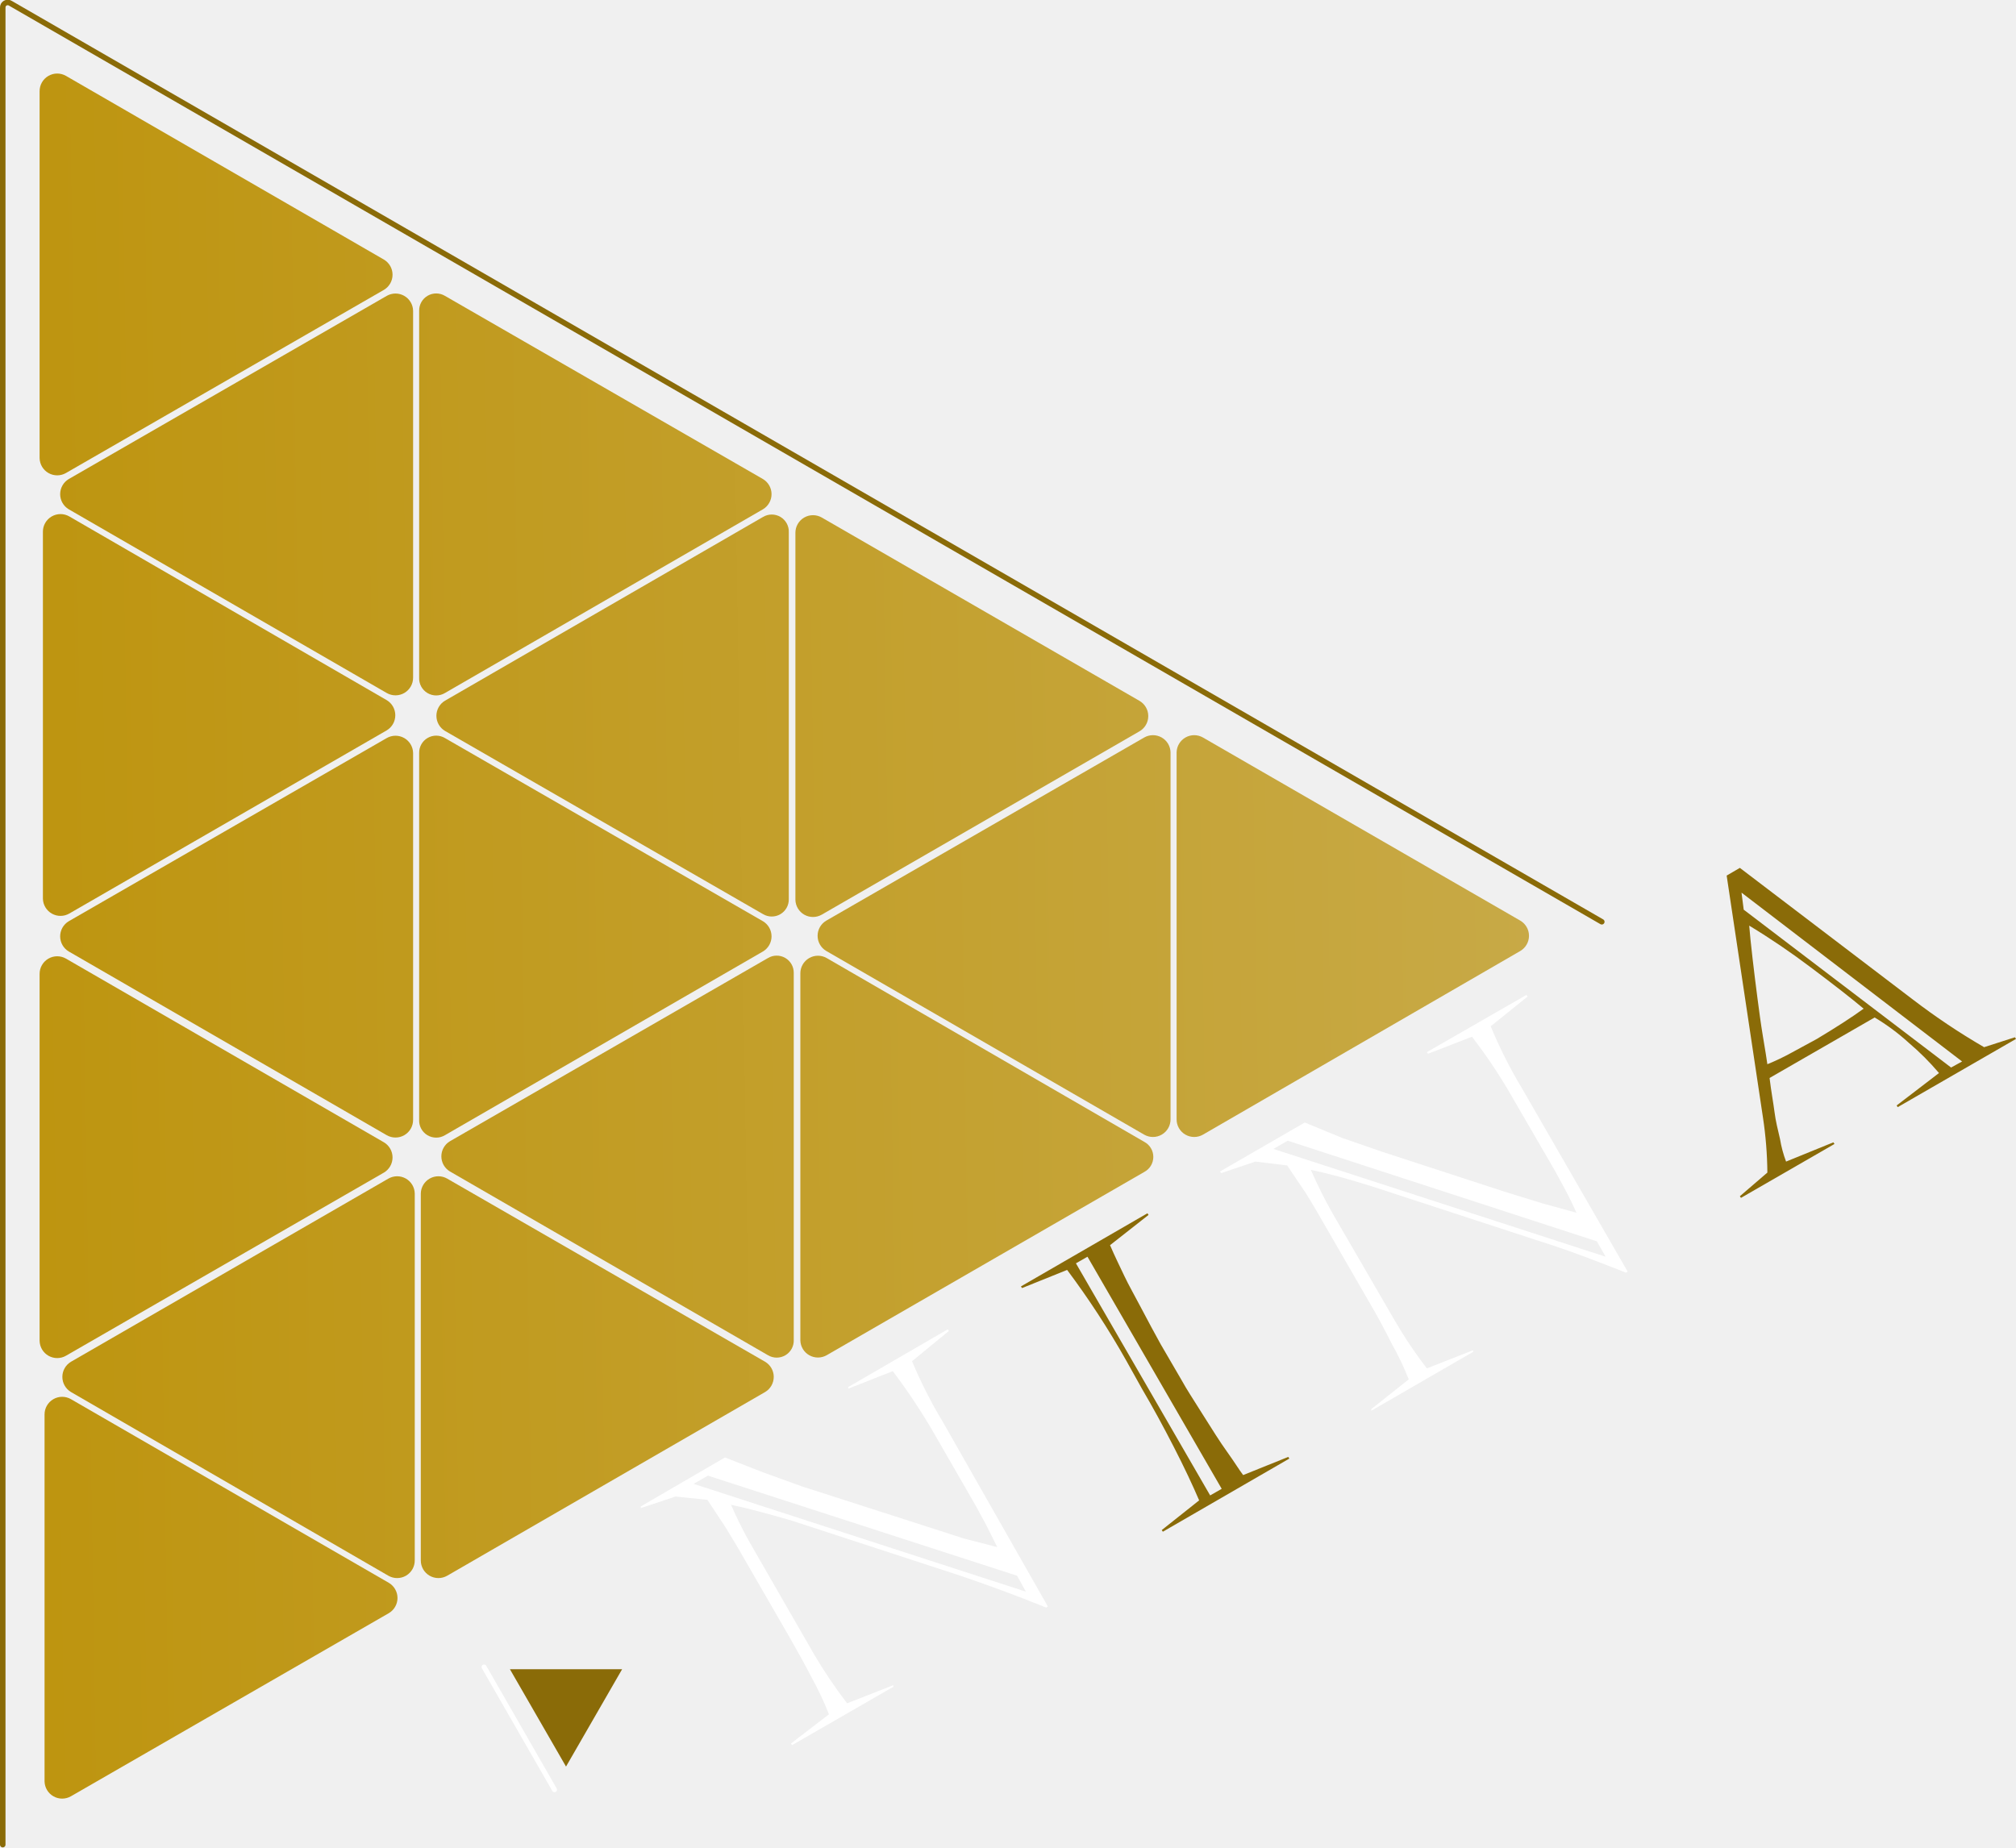
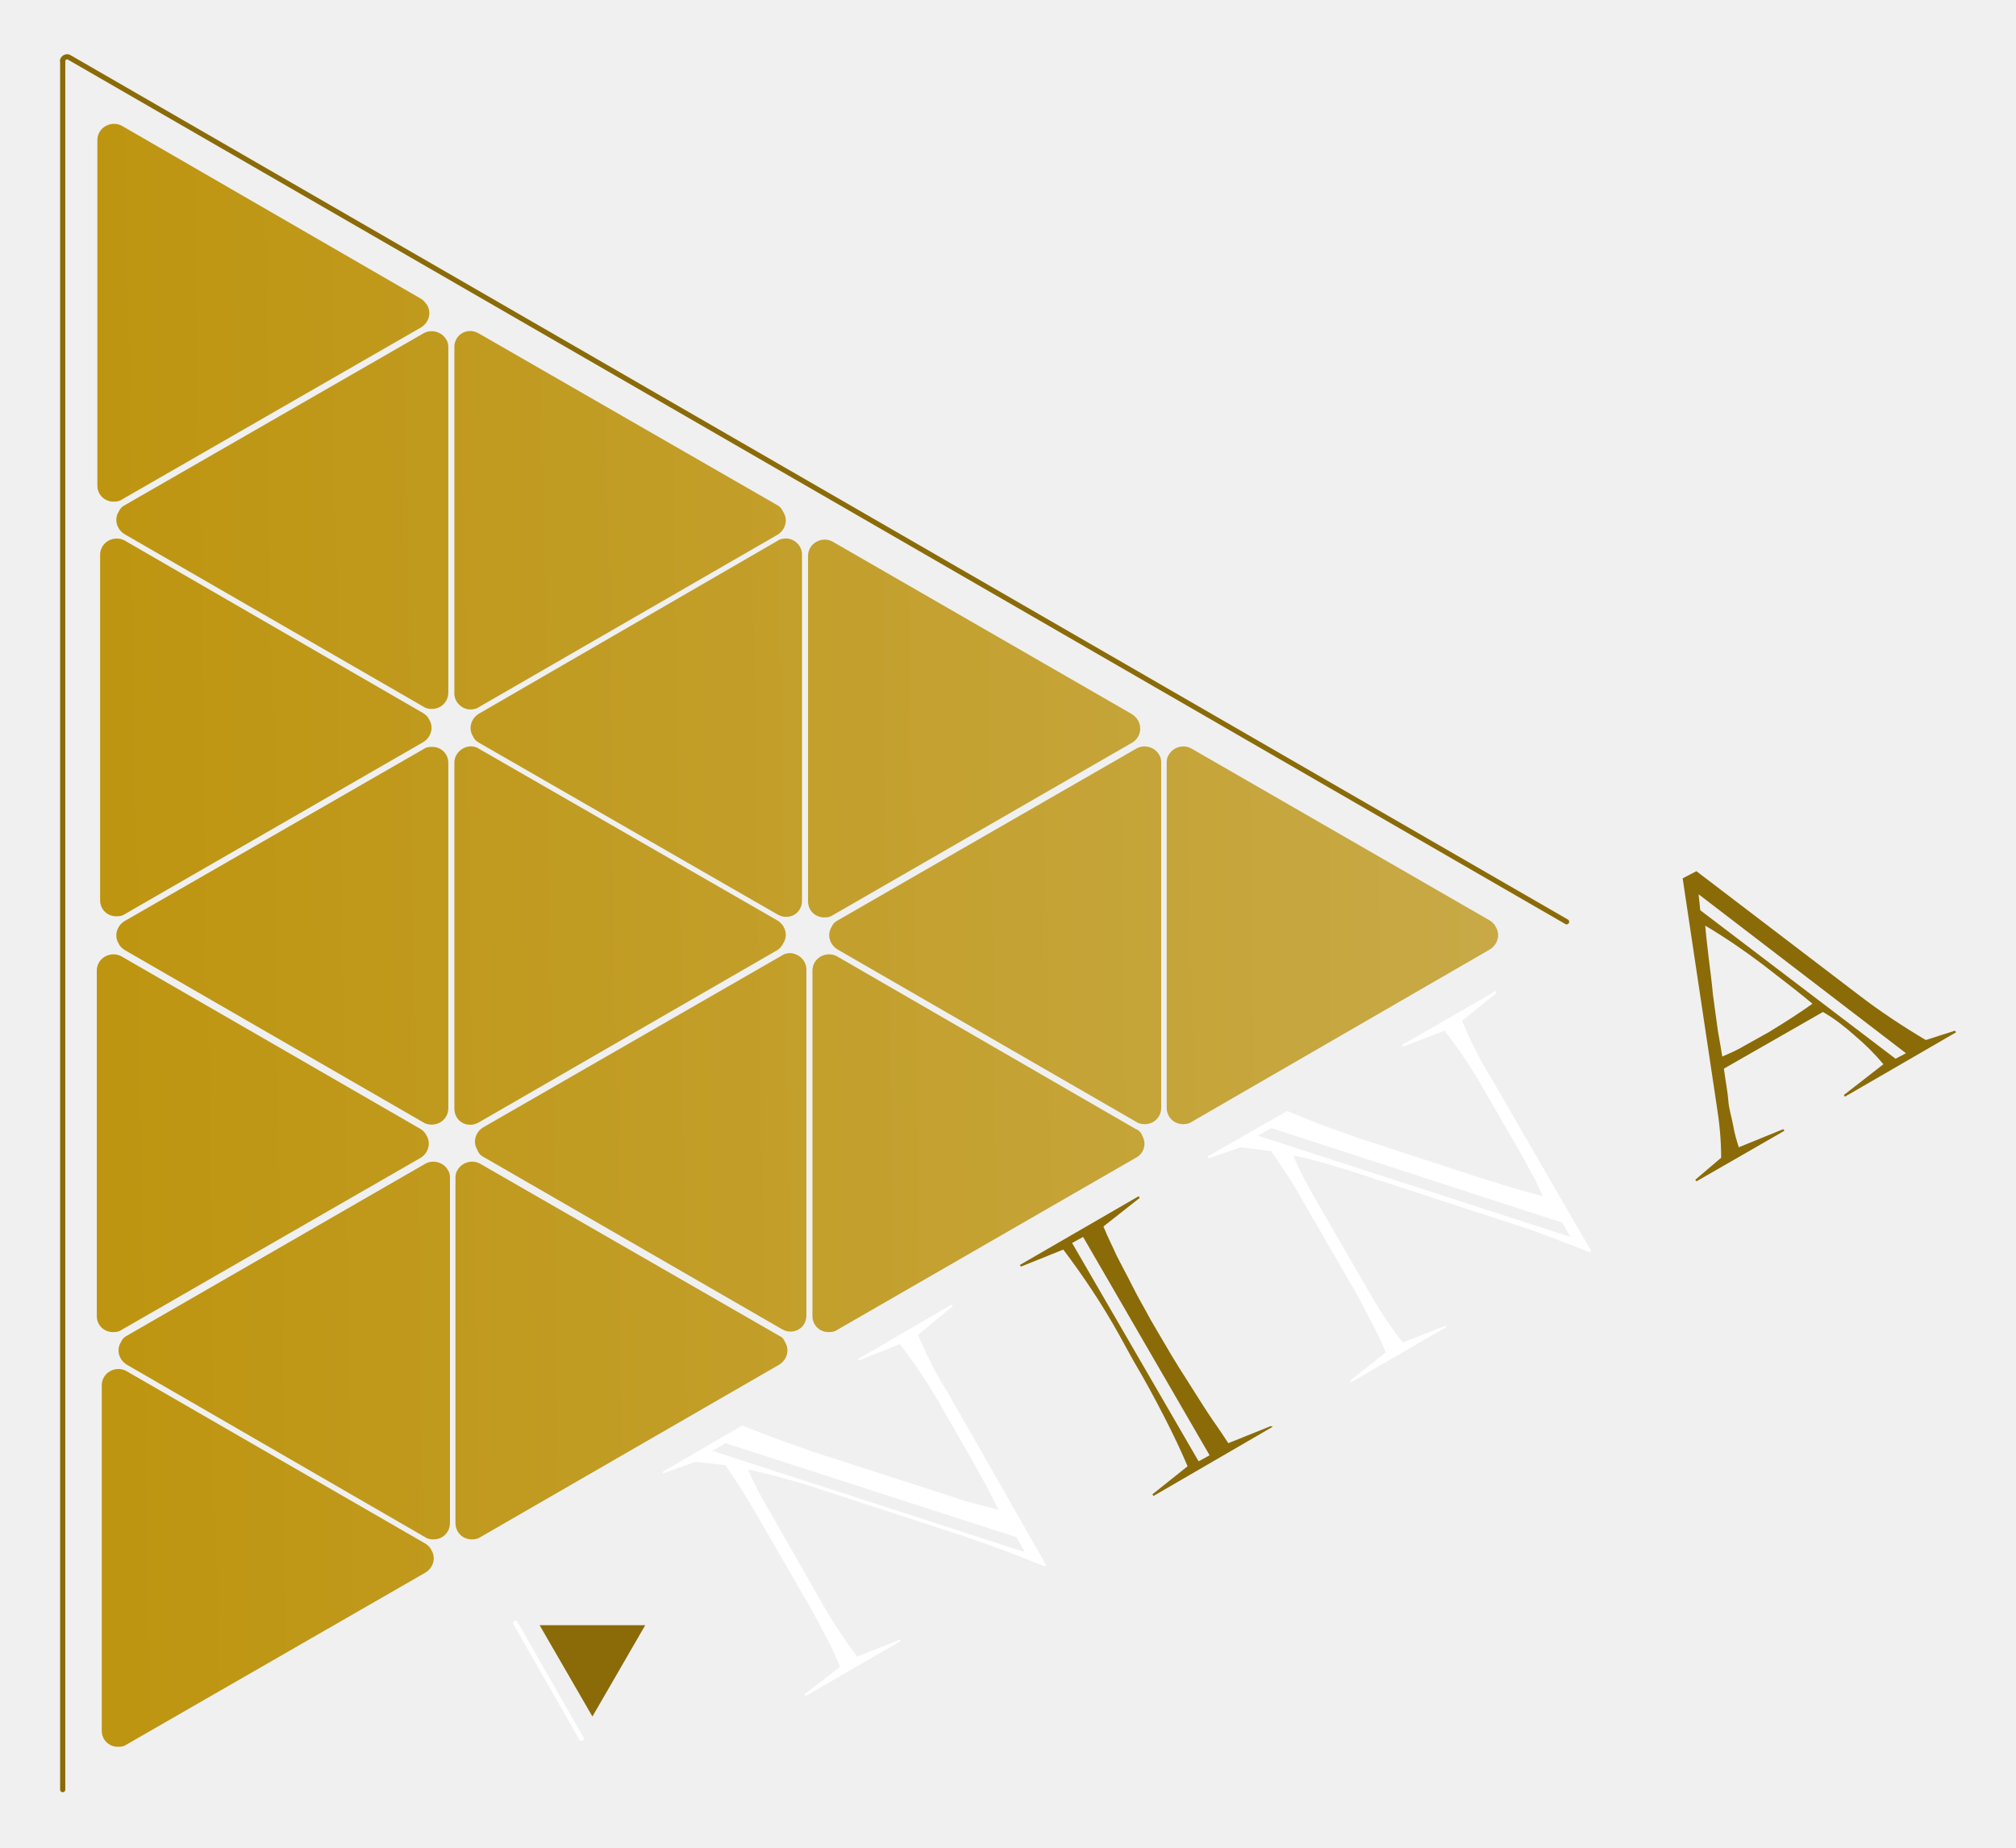
- <svg xmlns="http://www.w3.org/2000/svg" xmlns:xlink="http://www.w3.org/1999/xlink" width="366.5" height="335.9" viewBox="0 0 366.5 335.9">
-   <defs>
-     <linearGradient id="a" x1="302.79" y1="71.34" x2="-3.58" y2="76.08" gradientUnits="userSpaceOnUse">
-       <stop offset="0" stop-color="#c8aa48" />
-       <stop offset="1" stop-color="#bd930b" />
-     </linearGradient>
-     <linearGradient id="b" x1="303.42" y1="112.37" x2="-2.95" y2="117.11" xlink:href="#a" />
-     <linearGradient id="c" x1="303.42" y1="112.26" x2="-2.95" y2="117" xlink:href="#a" />
-     <linearGradient id="d" x1="305.3" y1="233.67" x2="-1.07" y2="238.41" xlink:href="#a" />
-     <linearGradient id="e" x1="304.06" y1="153.54" x2="-2.31" y2="158.28" xlink:href="#a" />
-     <linearGradient id="f" x1="304.67" y1="192.63" x2="-1.7" y2="197.38" xlink:href="#a" />
-     <linearGradient id="g" x1="304.67" y1="192.75" x2="-1.7" y2="197.49" xlink:href="#a" />
-     <linearGradient id="h" x1="304.06" y1="153.74" x2="-2.31" y2="158.48" xlink:href="#a" />
-     <linearGradient id="i" x1="305.3" y1="233.87" x2="-1.07" y2="238.61" xlink:href="#a" />
-     <linearGradient id="j" x1="304.7" y1="194.78" x2="-1.67" y2="199.52" xlink:href="#a" />
-     <linearGradient id="k" x1="304.7" y1="194.66" x2="-1.67" y2="199.4" xlink:href="#a" />
-     <linearGradient id="l" x1="305.27" y1="231.8" x2="-1.1" y2="236.54" xlink:href="#a" />
-     <linearGradient id="m" x1="306.51" y1="311.93" x2="0.14" y2="316.67" xlink:href="#a" />
-     <linearGradient id="n" x1="305.91" y1="272.83" x2="-0.46" y2="277.58" xlink:href="#a" />
-     <linearGradient id="o" x1="305.91" y1="272.72" x2="-0.47" y2="277.46" xlink:href="#a" />
-     <linearGradient id="p" x1="304.03" y1="151.47" x2="-2.34" y2="156.21" xlink:href="#a" />
-   </defs>
-   <path d="M86.3,72.9,28.5,39.5a3.2,3.2,0,0,0-4.8,2.8V109a3.2,3.2,0,0,0,4.8,2.7L86.3,78.4A3.2,3.2,0,0,0,86.3,72.9Z" transform="translate(-16.5 -25.7)" style="fill:url(#a)" />
-   <path d="M155.2,112.8,97.4,79.5a3.1,3.1,0,0,0-4.7,2.7v66.7a3.1,3.1,0,0,0,4.7,2.8l57.8-33.4A3.2,3.2,0,0,0,155.2,112.8Z" transform="translate(-16.5 -25.7)" style="fill:url(#b)" />
-   <path d="M29,112.8,86.8,79.5a3.2,3.2,0,0,1,4.8,2.7v66.7a3.2,3.2,0,0,1-4.8,2.8L29,118.3A3.2,3.2,0,0,1,29,112.8Z" transform="translate(-16.5 -25.7)" style="fill:url(#c)" />
-   <path d="M98.3,238.7l57.8,33.4a3.1,3.1,0,0,0,4.7-2.8V202.6a3.1,3.1,0,0,0-4.7-2.7L98.3,233.2A3.2,3.2,0,0,0,98.3,238.7Z" transform="translate(-16.5 -25.7)" style="fill:url(#d)" />
-   <path d="M97.4,158.6l57.8,33.3a3.1,3.1,0,0,0,4.7-2.7V122.5a3.1,3.1,0,0,0-4.7-2.8L97.4,153.1A3.2,3.2,0,0,0,97.4,158.6Z" transform="translate(-16.5 -25.7)" style="fill:url(#e)" />
-   <path d="M29,198.7l57.8,33.4a3.2,3.2,0,0,0,4.8-2.8V162.6a3.2,3.2,0,0,0-4.8-2.7L29,193.2A3.2,3.2,0,0,0,29,198.7Z" transform="translate(-16.5 -25.7)" style="fill:url(#f)" />
-   <path d="M155.2,198.7,97.4,232.1a3.1,3.1,0,0,1-4.7-2.8V162.6a3.1,3.1,0,0,1,4.7-2.7l57.8,33.3A3.2,3.2,0,0,1,155.2,198.7Z" transform="translate(-16.5 -25.7)" style="fill:url(#g)" />
-   <path d="M223.6,153.1l-57.7-33.3a3.2,3.2,0,0,0-4.8,2.8v66.7a3.2,3.2,0,0,0,4.8,2.7l57.7-33.3A3.2,3.2,0,0,0,223.6,153.1Z" transform="translate(-16.5 -25.7)" style="fill:url(#h)" />
-   <path d="M224.5,233.3l-57.7-33.4a3.2,3.2,0,0,0-4.8,2.8v66.7a3.2,3.2,0,0,0,4.8,2.7l57.7-33.3A3.1,3.1,0,0,0,224.5,233.3Z" transform="translate(-16.5 -25.7)" style="fill:url(#i)" />
-   <path d="M292.9,193.1l-57.7-33.3a3.2,3.2,0,0,0-4.8,2.7v66.7a3.2,3.2,0,0,0,4.8,2.8l57.7-33.4A3.2,3.2,0,0,0,292.9,193.1Z" transform="translate(-16.5 -25.7)" style="fill:url(#j)" />
-   <path d="M166.7,193.1l57.8-33.3a3.2,3.2,0,0,1,4.8,2.7v66.7a3.2,3.2,0,0,1-4.8,2.8l-57.8-33.4A3.2,3.2,0,0,1,166.7,193.1Z" transform="translate(-16.5 -25.7)" style="fill:url(#k)" />
-   <path d="M86.3,233.4,28.5,200a3.2,3.2,0,0,0-4.8,2.8v66.7a3.2,3.2,0,0,0,4.8,2.7l57.8-33.3A3.2,3.2,0,0,0,86.3,233.4Z" transform="translate(-16.5 -25.7)" style="fill:url(#l)" />
-   <path d="M87.2,313.5,29.4,280.1a3.2,3.2,0,0,0-4.8,2.8v66.7a3.2,3.2,0,0,0,4.8,2.7L87.2,319A3.2,3.2,0,0,0,87.2,313.5Z" transform="translate(-16.5 -25.7)" style="fill:url(#m)" />
-   <path d="M155.6,273.3,97.8,240a3.2,3.2,0,0,0-4.8,2.7v66.7a3.2,3.2,0,0,0,4.8,2.8l57.8-33.4A3.2,3.2,0,0,0,155.6,273.3Z" transform="translate(-16.5 -25.7)" style="fill:url(#n)" />
-   <path d="M29.4,273.3,87.1,240a3.2,3.2,0,0,1,4.8,2.7v66.7a3.2,3.2,0,0,1-4.8,2.8L29.4,278.8A3.2,3.2,0,0,1,29.4,273.3Z" transform="translate(-16.5 -25.7)" style="fill:url(#o)" />
-   <path d="M86.8,153,29.1,119.6a3.2,3.2,0,0,0-4.8,2.8v66.7a3.2,3.2,0,0,0,4.8,2.7l57.7-33.3A3.2,3.2,0,0,0,86.8,153Z" transform="translate(-16.5 -25.7)" style="fill:url(#p)" />
-   <path d="M307.7,193.3,18.4,26.3a.9.9,0,0,0-1.4.8v334" transform="translate(-16.5 -25.7)" style="fill:none;stroke:#8a6b08;stroke-linecap:round;stroke-miterlimit:10" />
-   <path d="M133,299.9v-.3l15.3-8.9,6.9,2.7,7.2,2.6,22.4,7.2,6.8,2.2,6.2,1.6-2-4-1.9-3.5-7.6-13.2a110.2,110.2,0,0,0-7.5-11.3l-8.1,3.2v-.3l18.1-10.5.2.3-6.7,5.5a85,85,0,0,0,5.7,11.2L207,317.8l-.3.2c-5.4-2.2-10.6-4.1-15.6-5.8l-30.6-10c-4.5-1.3-8.2-2.3-11.1-2.9a72.5,72.5,0,0,0,4,7.9l11.1,19.3a87.2,87.2,0,0,0,6,8.9l8.4-3.3v.3L160.5,343l-.2-.3,6.9-5.3a56.9,56.9,0,0,0-3.1-6.6c-1.4-2.7-2.8-5.2-4-7.3l-8.6-14.9c-1-1.8-2.1-3.5-3.1-5.2l-3.3-5-5.8-.6Zm9.6-4.4L203,315.1l-1.6-2.9L145.2,294Z" transform="translate(-16.5 -25.7)" style="fill:#fff" />
-   <path d="M250.9,290.9l-23,13.3-.2-.3,6.8-5.4c-1.2-2.8-2.7-6-4.6-9.7s-3.8-7.2-5.8-10.6l-2.9-5.2a152.1,152.1,0,0,0-10.7-16.4l-8.2,3.3-.2-.3,23-13.3.2.3-7,5.5c.9,2.1,1.8,3.9,2.6,5.6s1.9,3.6,3.1,5.9,2.4,4.5,3.5,6.5l3.9,6.7c.7,1.3,2,3.3,3.7,6s3.2,5.1,4.5,6.9,2.2,3.3,2.9,4.2l8.2-3.3Zm-38.8-35.5,24.4,42.2,2.1-1.2-24.4-42.2Z" transform="translate(-16.5 -25.7)" style="fill:#8a6b08" />
-   <path d="M238.5,239l-.2-.3,15.4-8.9,6.8,2.8,7.2,2.5,22.4,7.3,6.8,2.1,6.2,1.7c-.7-1.5-1.3-2.8-2-4.1l-1.9-3.5-7.6-13.1a95.8,95.8,0,0,0-7.5-11.3l-8,3.1-.2-.3L294,206.6l.2.3-6.7,5.4a85.2,85.2,0,0,0,5.7,11.3l19.2,33.3-.3.2c-5.3-2.1-10.5-4.1-15.6-5.7l-30.6-10q-6.7-2.1-11.1-3a85.1,85.1,0,0,0,4,8L270,265.7a79.4,79.4,0,0,0,5.9,8.8l8.4-3.3v.3l-18.5,10.7v-.3l6.8-5.4a50,50,0,0,0-3.1-6.5c-1.4-2.8-2.7-5.2-4-7.4l-8.6-14.9c-1-1.7-2-3.5-3.1-5.2l-3.3-4.9-5.8-.7Zm9.5-4.4,60.4,19.6-1.6-2.8-56.2-18.3Z" transform="translate(-16.5 -25.7)" style="fill:#fff" />
-   <path d="M332.8,183.5l31.4,23.9a122.5,122.5,0,0,0,13,8.7l5.6-1.8.2.3L361.5,227l-.2-.3,7.7-5.9a47.5,47.5,0,0,0-5.5-5.5,37.9,37.9,0,0,0-6.2-4.6l-19.1,11c.3,2.5.7,4.6.9,6.2s.6,3.2,1,4.9a21.4,21.4,0,0,0,1.1,4.1l8.6-3.5.2.3-17,9.8-.2-.3,5-4.3a70.7,70.7,0,0,0-.8-10l-6.6-44Zm1.7,10.5c.1,1.3.3,3.3.6,5.9s.6,5,.9,7.3.6,4.6,1,7,.7,4.2.8,5a41.7,41.7,0,0,0,4.4-2.1l4.6-2.5c3.5-2.1,6.3-3.9,8.5-5.5q-3.2-2.7-9.6-7.5A132.3,132.3,0,0,0,334.5,194Zm-1-2.9,37.7,28.7,2-1.1L333.1,188Z" transform="translate(-16.5 -25.7)" style="fill:#8a6b08" />
-   <polygon points="113.1 303.5 92.7 303.5 102.9 321.2 113.1 303.5" style="fill:#8a6b08" />
-   <line x1="100.8" y1="325.4" x2="88" y2="303.1" style="fill:none;stroke:#fff;stroke-linecap:round;stroke-miterlimit:10;stroke-width:0.914px" />
+ <svg xmlns="http://www.w3.org/2000/svg" version="1.1" id="Layer_1" x="0px" y="0px" width="366.5px" height="335.9px" viewBox="0 0 366.5 335.9" style="enable-background:new 0 0 366.5 335.9;" xml:space="preserve">
+   <style type="text/css">
+ 	.st0{fill:url(#SVGID_1_);}
+ 	.st1{fill:url(#SVGID_00000081644868470534517210000009742922486719497896_);}
+ 	.st2{fill:url(#SVGID_00000111878578345737884930000012187264334760269978_);}
+ 	.st3{fill:url(#SVGID_00000016776481714803144410000011799715295012965801_);}
+ 	.st4{fill:url(#SVGID_00000069375552485430575150000011019306346151889565_);}
+ 	.st5{fill:url(#SVGID_00000023988290781332791800000011239332834105784243_);}
+ 	.st6{fill:url(#SVGID_00000077306448209225497010000015107246232489188791_);}
+ 	.st7{fill:url(#SVGID_00000093867978699348555450000008081101832522535342_);}
+ 	.st8{fill:url(#SVGID_00000160874028282023518020000006969893593644747154_);}
+ 	.st9{fill:url(#SVGID_00000059295880124830155910000008576139672038406574_);}
+ 	.st10{fill:url(#SVGID_00000062153224342056678380000018415293963105840280_);}
+ 	.st11{fill:url(#SVGID_00000120544937728207457360000010028919975571826328_);}
+ 	.st12{fill:url(#SVGID_00000146490137227124685110000009704722195248787385_);}
+ 	.st13{fill:url(#SVGID_00000120551743803243018400000015489028411661517697_);}
+ 	.st14{fill:url(#SVGID_00000000203525299611611430000005797865748564865698_);}
+ 	.st15{fill:url(#SVGID_00000100342358907484111440000008605068996683353782_);}
+ 	.st16{fill:none;stroke:#8A6B08;stroke-width:0.941;stroke-linecap:round;stroke-miterlimit:10;}
+ 	.st17{fill:#FFFFFF;}
+ 	.st18{fill:#8A6B08;}
+ 	.st19{fill:none;stroke:#FFFFFF;stroke-width:0.86;stroke-linecap:round;stroke-miterlimit:10;}
+ </style>
+   <linearGradient id="SVGID_1_" gradientUnits="userSpaceOnUse" x1="296.703" y1="257.426" x2="8.476" y2="252.967" gradientTransform="matrix(1 0 0 -1 -16.5 310.3)">
+     <stop offset="0" style="stop-color:#C8AA48" />
+     <stop offset="1" style="stop-color:#BD930B" />
+   </linearGradient>
+   <path class="st0" d="M76.5,54.3L22.2,22.9c-1.4-0.8-3.3-0.3-4.1,1.1c-0.3,0.5-0.4,1-0.4,1.5v62.8c0,1.7,1.4,3,3.1,2.9  c0.5,0,1-0.1,1.4-0.4l54.4-31.3c1.4-0.9,1.9-2.7,1-4.1C77.3,55,77,54.6,76.5,54.3z" />
+   <linearGradient id="SVGID_00000111881731451250332570000004949924122580964256_" gradientUnits="userSpaceOnUse" x1="297.296" y1="218.801" x2="9.069" y2="214.341" gradientTransform="matrix(1 0 0 -1 -16.5 310.3)">
+     <stop offset="0" style="stop-color:#C8AA48" />
+     <stop offset="1" style="stop-color:#BD930B" />
+   </linearGradient>
+   <path style="fill:url(#SVGID_00000111881731451250332570000004949924122580964256_);" d="M141.4,91.9L87,60.6c-1.4-0.8-3.2-0.4-4,1  c-0.3,0.5-0.4,1-0.4,1.5v62.8c-0.1,1.6,1.2,3,2.8,3.1c0.6,0,1.2-0.1,1.6-0.4l54.4-31.4c1.4-0.9,1.9-2.7,1-4.1  C142.1,92.5,141.8,92.1,141.4,91.9z" />
+   <linearGradient id="SVGID_00000103230740191499521800000011259953560663285425_" gradientUnits="userSpaceOnUse" x1="297.296" y1="218.91" x2="9.069" y2="214.45" gradientTransform="matrix(1 0 0 -1 -16.5 310.3)">
+     <stop offset="0" style="stop-color:#C8AA48" />
+     <stop offset="1" style="stop-color:#BD930B" />
+   </linearGradient>
+   <path style="fill:url(#SVGID_00000103230740191499521800000011259953560663285425_);" d="M22.6,91.9L77,60.6  c1.4-0.8,3.3-0.3,4.1,1.1c0.3,0.4,0.4,0.9,0.4,1.4v62.8c0,1.7-1.3,3-3,3c-0.5,0-1.1-0.1-1.5-0.4L22.6,97.1c-1.4-0.9-1.9-2.7-1-4.1  C21.8,92.5,22.2,92.1,22.6,91.9z" />
+   <linearGradient id="SVGID_00000003803864026626882320000004847336126460335542_" gradientUnits="userSpaceOnUse" x1="299.065" y1="104.657" x2="10.838" y2="100.198" gradientTransform="matrix(1 0 0 -1 -16.5 310.3)">
+     <stop offset="0" style="stop-color:#C8AA48" />
+     <stop offset="1" style="stop-color:#BD930B" />
+   </linearGradient>
+   <path style="fill:url(#SVGID_00000003803864026626882320000004847336126460335542_);" d="M87.8,210.3l54.4,31.4c1.4,0.8,3.2,0.4,4-1  c0.3-0.5,0.4-1.1,0.4-1.6v-62.8c0-1.6-1.3-2.9-2.9-3c-0.5,0-1.1,0.1-1.5,0.4l-54.4,31.3c-1.4,0.9-1.9,2.7-1,4.1  C87,209.7,87.4,210.1,87.8,210.3z" />
+   <linearGradient id="SVGID_00000029737955708972983390000002242473165159530140_" gradientUnits="userSpaceOnUse" x1="297.897" y1="180.104" x2="9.671" y2="175.645" gradientTransform="matrix(1 0 0 -1 -16.5 310.3)">
+     <stop offset="0" style="stop-color:#C8AA48" />
+     <stop offset="1" style="stop-color:#BD930B" />
+   </linearGradient>
+   <path style="fill:url(#SVGID_00000029737955708972983390000002242473165159530140_);" d="M87,135l54.4,31.3c1.4,0.8,3.2,0.4,4-1  c0.3-0.5,0.4-1,0.4-1.5V101c0.1-1.6-1.2-3-2.8-3.1c-0.6,0-1.2,0.1-1.6,0.4L87,129.8c-1.4,0.9-1.9,2.7-1,4.1  C86.2,134.4,86.5,134.7,87,135z" />
+   <linearGradient id="SVGID_00000157296854756479397410000004101886876141955474_" gradientUnits="userSpaceOnUse" x1="298.472" y1="143.295" x2="10.245" y2="138.827" gradientTransform="matrix(1 0 0 -1 -16.5 310.3)">
+     <stop offset="0" style="stop-color:#C8AA48" />
+     <stop offset="1" style="stop-color:#BD930B" />
+   </linearGradient>
+   <path style="fill:url(#SVGID_00000157296854756479397410000004101886876141955474_);" d="M22.6,172.7L77,204.1  c1.4,0.8,3.3,0.3,4.1-1.1c0.3-0.5,0.4-1,0.4-1.5v-62.8c0-1.7-1.4-3-3.1-2.9c-0.5,0-1,0.1-1.4,0.4l-54.4,31.3c-1.4,0.9-1.9,2.7-1,4.1  C21.8,172.1,22.2,172.4,22.6,172.7z" />
+   <linearGradient id="SVGID_00000170272618087969388600000004307607564565500814_" gradientUnits="userSpaceOnUse" x1="298.472" y1="143.18" x2="10.245" y2="138.72" gradientTransform="matrix(1 0 0 -1 -16.5 310.3)">
+     <stop offset="0" style="stop-color:#C8AA48" />
+     <stop offset="1" style="stop-color:#BD930B" />
+   </linearGradient>
+   <path style="fill:url(#SVGID_00000170272618087969388600000004307607564565500814_);" d="M141.4,172.7L87,204.1  c-1.4,0.8-3.2,0.4-4-1c-0.3-0.5-0.4-1.1-0.4-1.6v-62.8c0-1.6,1.3-2.9,2.9-3c0.5,0,1.1,0.1,1.5,0.4l54.4,31.3c1.4,0.9,1.9,2.7,1,4.1  C142.1,172.1,141.8,172.4,141.4,172.7z" />
+   <linearGradient id="SVGID_00000022548642896760152530000003973008918378186392_" gradientUnits="userSpaceOnUse" x1="297.897" y1="179.9" x2="9.671" y2="175.441" gradientTransform="matrix(1 0 0 -1 -16.5 310.3)">
+     <stop offset="0" style="stop-color:#C8AA48" />
+     <stop offset="1" style="stop-color:#BD930B" />
+   </linearGradient>
+   <path style="fill:url(#SVGID_00000022548642896760152530000003973008918378186392_);" d="M205.7,129.8l-54.3-31.3  c-1.4-0.8-3.3-0.3-4.1,1.1c-0.3,0.5-0.4,1-0.4,1.5v62.8c0,1.7,1.4,3,3.1,2.9c0.5,0,1-0.1,1.4-0.4l54.3-31.3c1.5-0.8,2-2.6,1.2-4.1  C206.6,130.5,206.2,130.1,205.7,129.8z" />
+   <linearGradient id="SVGID_00000049218549161602563100000012203531579816585124_" gradientUnits="userSpaceOnUse" x1="299.063" y1="104.549" x2="10.837" y2="100.09" gradientTransform="matrix(1 0 0 -1 -16.5 310.3)">
+     <stop offset="0" style="stop-color:#C8AA48" />
+     <stop offset="1" style="stop-color:#BD930B" />
+   </linearGradient>
+   <path style="fill:url(#SVGID_00000049218549161602563100000012203531579816585124_);" d="M206.5,205.3l-54.3-31.4  c-1.4-0.8-3.3-0.3-4.1,1.1c-0.3,0.5-0.4,1-0.4,1.5v62.8c0,1.7,1.4,3,3.1,2.9c0.5,0,1-0.1,1.4-0.4l54.3-31.3c1.4-0.7,2-2.5,1.2-3.9  C207.5,206,207.1,205.5,206.5,205.3z" />
+   <linearGradient id="SVGID_00000011019292126714012470000013594496786735947941_" gradientUnits="userSpaceOnUse" x1="298.5" y1="141.27" x2="10.273" y2="136.811" gradientTransform="matrix(1 0 0 -1 -16.5 310.3)">
+     <stop offset="0" style="stop-color:#C8AA48" />
+     <stop offset="1" style="stop-color:#BD930B" />
+   </linearGradient>
+   <path style="fill:url(#SVGID_00000011019292126714012470000013594496786735947941_);" d="M270.9,167.4l-54.3-31.3  c-1.4-0.8-3.3-0.3-4.1,1.1c-0.3,0.4-0.4,0.9-0.4,1.4v62.8c0,1.7,1.3,3,3,3c0.5,0,1.1-0.1,1.5-0.4l54.3-31.4c1.4-0.9,1.9-2.7,1-4.1  C271.7,168,271.3,167.7,270.9,167.4z" />
+   <linearGradient id="SVGID_00000080929563987134994710000005931052516804723381_" gradientUnits="userSpaceOnUse" x1="298.5" y1="141.379" x2="10.273" y2="136.92" gradientTransform="matrix(1 0 0 -1 -16.5 310.3)">
+     <stop offset="0" style="stop-color:#C8AA48" />
+     <stop offset="1" style="stop-color:#BD930B" />
+   </linearGradient>
+   <path style="fill:url(#SVGID_00000080929563987134994710000005931052516804723381_);" d="M152.2,167.4l54.4-31.3  c1.4-0.8,3.3-0.3,4.1,1.1c0.3,0.4,0.4,0.9,0.4,1.4v62.8c0,1.7-1.3,3-3,3c-0.5,0-1.1-0.1-1.5-0.4l-54.4-31.4c-1.4-0.9-1.9-2.7-1-4.1  C151.4,168,151.7,167.7,152.2,167.4z" />
+   <linearGradient id="SVGID_00000025415955638392031290000017980218295696999824_" gradientUnits="userSpaceOnUse" x1="299.036" y1="106.467" x2="10.809" y2="102.008" gradientTransform="matrix(1 0 0 -1 -16.5 310.3)">
+     <stop offset="0" style="stop-color:#C8AA48" />
+     <stop offset="1" style="stop-color:#BD930B" />
+   </linearGradient>
+   <path style="fill:url(#SVGID_00000025415955638392031290000017980218295696999824_);" d="M76.5,205.3l-54.4-31.4  c-1.4-0.8-3.3-0.3-4.1,1.1c-0.3,0.5-0.4,1-0.4,1.5v62.8c0,1.7,1.4,3,3.1,2.9c0.5,0,1-0.1,1.4-0.4l54.4-31.3c1.4-0.9,1.9-2.7,1-4.1  C77.3,206,77,205.6,76.5,205.3z" />
+   <linearGradient id="SVGID_00000000942625554880653090000002707922045160380040_" gradientUnits="userSpaceOnUse" x1="300.202" y1="31.116" x2="11.975" y2="26.657" gradientTransform="matrix(1 0 0 -1 -16.5 310.3)">
+     <stop offset="0" style="stop-color:#C8AA48" />
+     <stop offset="1" style="stop-color:#BD930B" />
+   </linearGradient>
+   <path style="fill:url(#SVGID_00000000942625554880653090000002707922045160380040_);" d="M77.4,280.7L23,249.3  c-1.4-0.8-3.3-0.3-4.1,1.1c-0.3,0.5-0.4,1-0.4,1.5v62.8c0,1.7,1.4,3,3.1,2.9c0.5,0,1-0.1,1.4-0.4l54.4-31.3c1.4-0.9,1.9-2.7,1-4.1  C78.2,281.3,77.8,281,77.4,280.7z" />
+   <linearGradient id="SVGID_00000009554412317142749600000009708730187539297209_" gradientUnits="userSpaceOnUse" x1="299.638" y1="67.844" x2="11.412" y2="63.375" gradientTransform="matrix(1 0 0 -1 -16.5 310.3)">
+     <stop offset="0" style="stop-color:#C8AA48" />
+     <stop offset="1" style="stop-color:#BD930B" />
+   </linearGradient>
+   <path style="fill:url(#SVGID_00000009554412317142749600000009708730187539297209_);" d="M141.7,242.9l-54.4-31.3  c-1.4-0.8-3.3-0.3-4.1,1.1c-0.3,0.4-0.4,0.9-0.4,1.4v62.8c0,1.7,1.3,3,3,3c0.5,0,1.1-0.1,1.5-0.4l54.4-31.4c1.4-0.9,1.9-2.7,1-4.1  C142.5,243.5,142.2,243.1,141.7,242.9z" />
+   <linearGradient id="SVGID_00000041985280773691094600000012941764751901447861_" gradientUnits="userSpaceOnUse" x1="299.638" y1="67.946" x2="11.402" y2="63.487" gradientTransform="matrix(1 0 0 -1 -16.5 310.3)">
+     <stop offset="0" style="stop-color:#C8AA48" />
+     <stop offset="1" style="stop-color:#BD930B" />
+   </linearGradient>
+   <path style="fill:url(#SVGID_00000041985280773691094600000012941764751901447861_);" d="M23,242.9l54.3-31.3  c1.4-0.8,3.3-0.3,4.1,1.1c0.3,0.4,0.4,0.9,0.4,1.4v62.8c0,1.7-1.3,3-3,3c-0.5,0-1.1-0.1-1.5-0.4L23,248.1c-1.4-0.9-1.9-2.7-1-4.1  C22.2,243.5,22.6,243.1,23,242.9z" />
+   <linearGradient id="SVGID_00000068672744415411565430000008059883864287016861_" gradientUnits="userSpaceOnUse" x1="297.869" y1="182.079" x2="9.642" y2="177.62" gradientTransform="matrix(1 0 0 -1 -16.5 310.3)">
+     <stop offset="0" style="stop-color:#C8AA48" />
+     <stop offset="1" style="stop-color:#BD930B" />
+   </linearGradient>
+   <path style="fill:url(#SVGID_00000068672744415411565430000008059883864287016861_);" d="M77,129.7L22.7,98.3  c-1.4-0.8-3.3-0.3-4.1,1.1c-0.3,0.5-0.4,1-0.4,1.5v62.8c0,1.7,1.4,3,3.1,2.9c0.5,0,1-0.1,1.4-0.4L77,134.9c1.4-0.9,1.9-2.7,1-4.1  C77.8,130.3,77.4,130,77,129.7z" />
+   <path class="st16" d="M284.8,167.6L12.7,10.5c-0.4-0.3-0.9-0.2-1.2,0.2c-0.1,0.2-0.2,0.3-0.1,0.5v314.2" />
+   <path class="st17" d="M120.5,267.9v-0.3l14.4-8.4l6.5,2.5l6.8,2.4l21.1,6.8l6.4,2.1l5.8,1.5l-1.9-3.8l-1.8-3.3l-7.1-12.4  c-2.1-3.7-4.5-7.2-7.1-10.6l-7.6,3v-0.3l17-9.9l0.2,0.3l-6.3,5.2c1.5,3.6,3.3,7.2,5.4,10.5l17.9,31.4l-0.3,0.2  c-5.1-2.1-10-3.9-14.7-5.5l-28.8-9.4c-4.2-1.2-7.7-2.2-10.4-2.7c1.1,2.6,2.4,5,3.8,7.4l10.4,18.2c1.7,2.9,3.6,5.7,5.6,8.4l7.9-3.1  v0.3l-17.3,10l-0.2-0.3l6.5-5c-0.8-2.1-1.8-4.2-2.9-6.2c-1.3-2.5-2.6-4.9-3.8-6.9l-8.1-14c-0.9-1.7-2-3.3-2.9-4.9l-3.1-4.7l-5.5-0.6  L120.5,267.9z M129.5,263.8l56.8,18.4l-1.5-2.7l-52.9-17.1L129.5,263.8z" />
+   <path class="st18" d="M231.4,259.4L209.7,272l-0.2-0.3l6.4-5.1c-1.1-2.6-2.5-5.6-4.3-9.1c-1.8-3.5-3.6-6.8-5.5-10l-2.7-4.9  c-3-5.4-6.4-10.5-10.1-15.4l-7.7,3.1l-0.2-0.3l21.6-12.5l0.2,0.3l-6.6,5.2c0.8,2,1.7,3.7,2.4,5.3c0.8,1.6,1.8,3.4,2.9,5.6  c1.1,2.2,2.3,4.2,3.3,6.1l3.7,6.3c0.7,1.2,1.9,3.1,3.5,5.6s3,4.8,4.2,6.5s2.1,3.1,2.7,4l7.7-3.1L231.4,259.4z M194.9,226l23,39.7  l2-1.1l-23-39.7L194.9,226z" />
+   <path class="st17" d="M219.7,210.6l-0.2-0.3L234,202l6.4,2.6l6.8,2.4l21.1,6.9l6.4,2l5.8,1.6c-0.7-1.4-1.2-2.6-1.9-3.9l-1.8-3.3  l-7.1-12.3c-2.1-3.7-4.5-7.3-7.1-10.6l-7.5,2.9l-0.2-0.3l17-9.8l0.2,0.3l-6.3,5.1c1.5,3.7,3.3,7.2,5.4,10.6l18.1,31.3l-0.3,0.2  c-5-2-9.9-3.9-14.7-5.4l-28.8-9.4c-4.2-1.3-7.7-2.3-10.4-2.8c1.1,2.6,2.4,5.1,3.8,7.5l10.5,18.2c1.7,2.9,3.5,5.6,5.6,8.3l7.9-3.1  v0.3l-17.4,10.1V251l6.4-5.1c-0.8-2.1-1.8-4.1-2.9-6.1c-1.3-2.6-2.5-4.9-3.8-7l-8.1-14c-0.9-1.6-1.9-3.3-2.9-4.9l-3.1-4.6l-5.5-0.7  L219.7,210.6z M228.7,206.5l56.8,18.4l-1.5-2.6l-52.9-17.2L228.7,206.5z" />
+   <path class="st18" d="M308.4,158.4l29.5,22.5c3.9,3,8,5.7,12.2,8.2l5.3-1.7l0.2,0.3l-20.2,11.7l-0.2-0.3l7.2-5.6  c-1.6-1.9-3.3-3.6-5.2-5.2c-1.8-1.6-3.7-3.1-5.8-4.3l-18,10.3c0.3,2.4,0.7,4.3,0.8,5.8s0.6,3,0.9,4.6c0.2,1.3,0.6,2.6,1,3.9l8.1-3.3  l0.2,0.3l-16,9.2l-0.2-0.3l4.7-4c0-3.1-0.3-6.3-0.8-9.4l-6.2-41.4L308.4,158.4z M310,168.3c0.1,1.2,0.3,3.1,0.6,5.6  c0.3,2.4,0.6,4.7,0.8,6.9c0.3,2.2,0.6,4.3,0.9,6.6c0.4,2.3,0.7,4,0.8,4.7c1.4-0.6,2.8-1.2,4.1-2l4.3-2.4c3.3-2,5.9-3.7,8-5.2  c-2-1.7-5-4-9-7.1C317.2,172.9,313.7,170.5,310,168.3z M309.1,165.5l35.5,27l1.9-1l-37.7-28.9L309.1,165.5z" />
+   <polygon class="st18" points="117.3,295.5 98.1,295.5 107.7,312.1 " />
+   <line class="st19" x1="105.7" y1="316.1" x2="93.7" y2="295.1" />
</svg>
